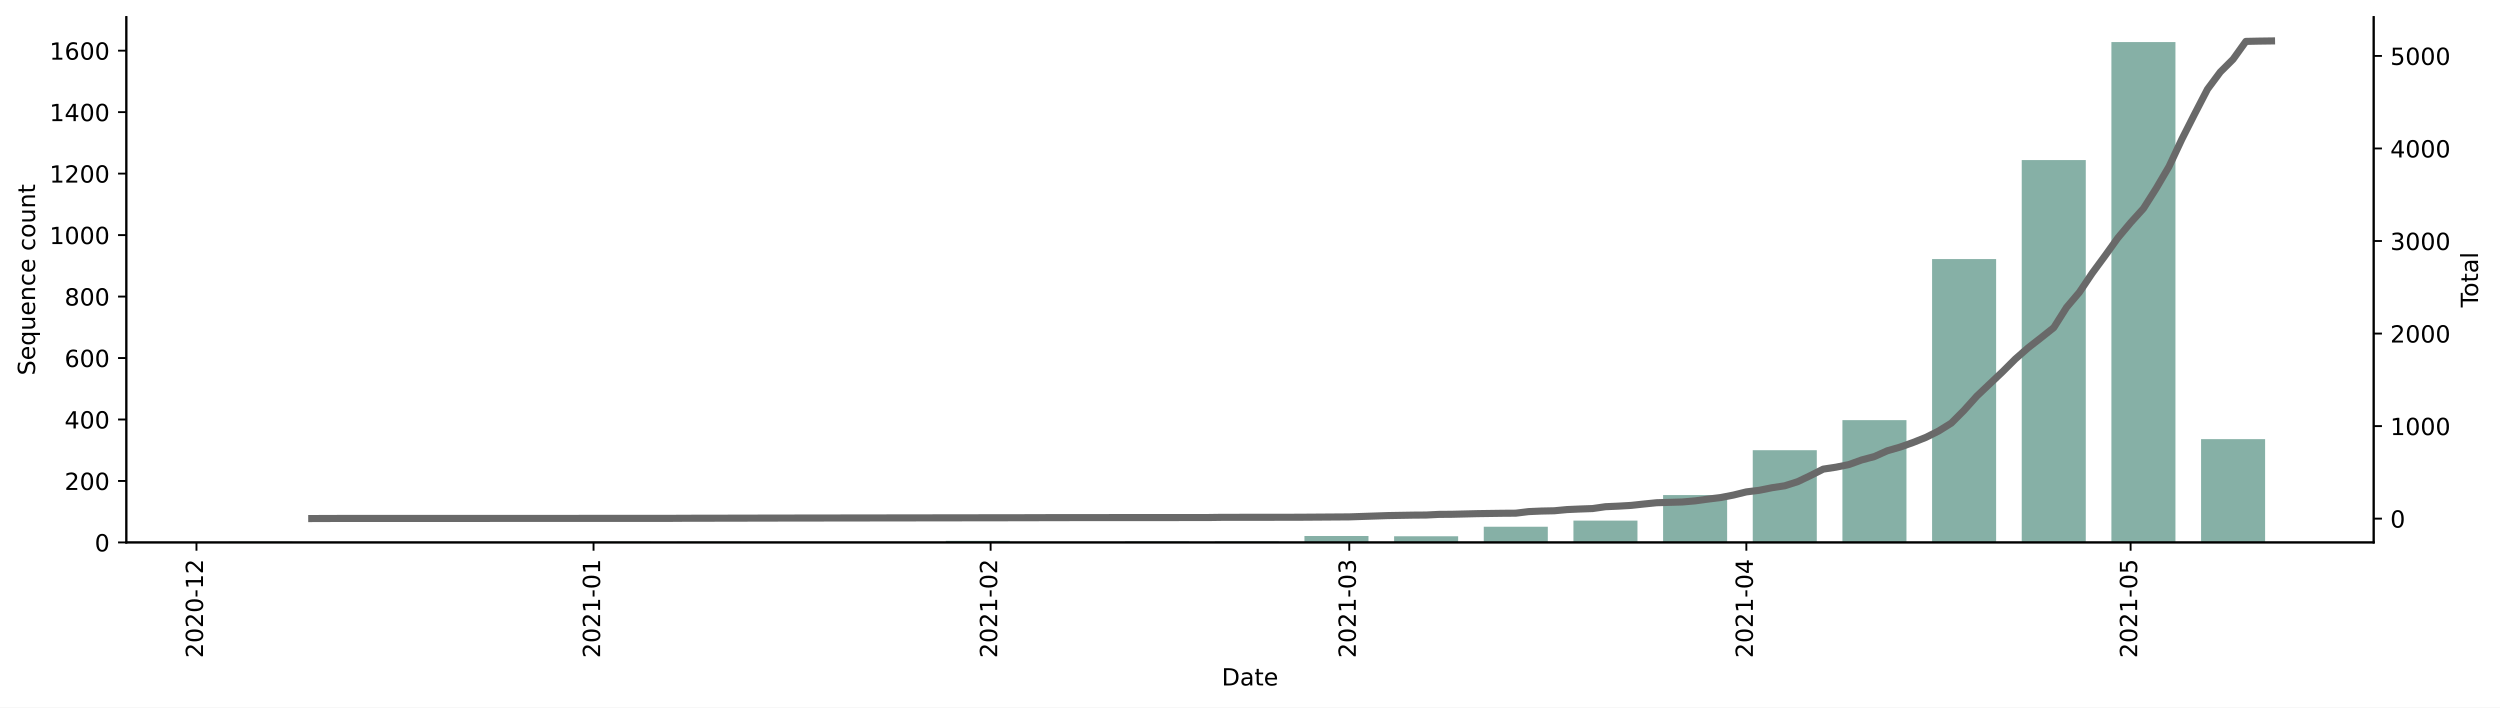
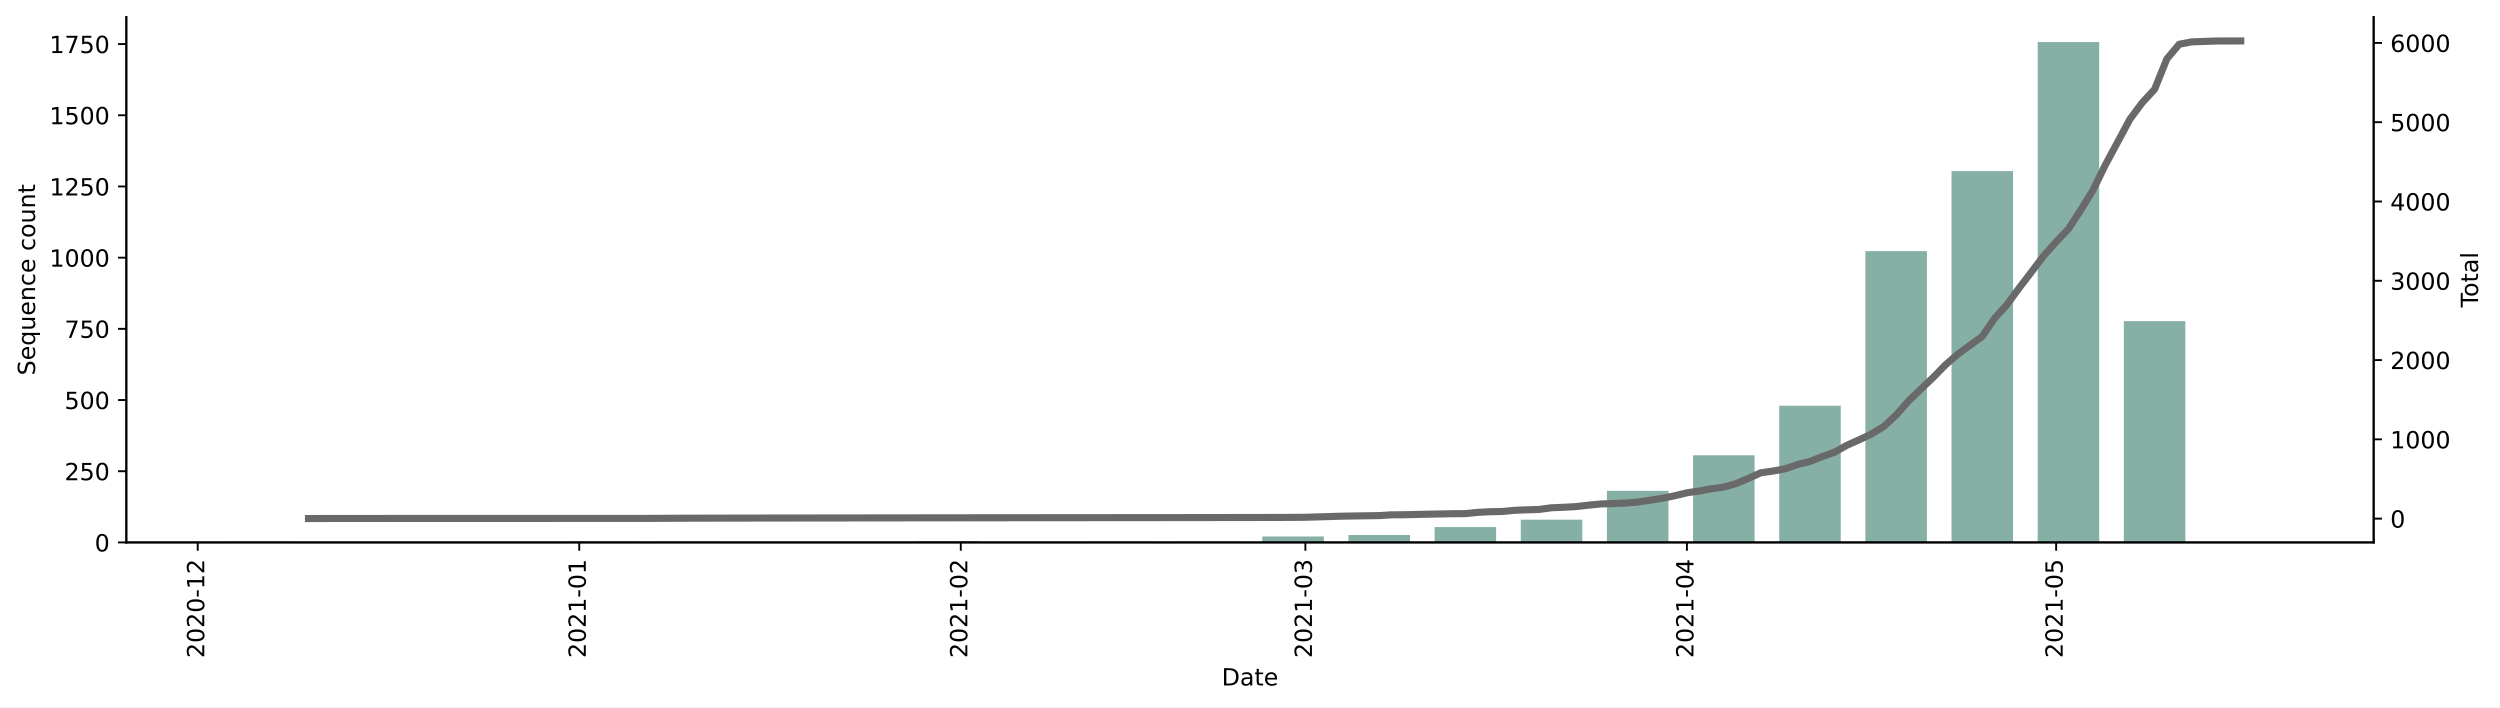
<svg xmlns="http://www.w3.org/2000/svg" xmlns:xlink="http://www.w3.org/1999/xlink" height="298.621pt" version="1.1" viewBox="0 0 1055.256 298.621" width="1055.256pt">
  <defs>
    <style type="text/css">*{stroke-linecap:butt;stroke-linejoin:round;}</style>
  </defs>
  <g id="figure_1">
    <g id="patch_1">
      <path d="M 0 298.621  L 1055.256 298.621  L 1055.256 0  L 0 0  z " style="fill:#ffffff;" />
    </g>
    <g id="axes_1">
      <g id="patch_2">
        <path d="M 53.328 228.96  L 1001.928 228.96  L 1001.928 7.2  L 53.328 7.2  z " style="fill:#ffffff;" />
      </g>
      <g id="patch_3">
-         <path clip-path="url(#pfe4eece699)" d="M 96.446 228.96  L 123.48 228.96  L 123.48 228.701  L 96.446 228.701  z " style="fill:#86b0a6;" />
+         <path clip-path="url(#p0a4988edd2)" d="M 96.446 228.96  L 122.421 228.96  L 122.421 228.72  L 96.446 228.72  z " style="fill:#86b0a6;" />
      </g>
      <g id="patch_4">
-         <path clip-path="url(#pfe4eece699)" d="M 247.833 228.96  L 274.866 228.96  L 274.866 228.701  L 247.833 228.701  z " style="fill:#86b0a6;" />
+         <path clip-path="url(#p0a4988edd2)" d="M 241.905 228.96  L 267.88 228.96  L 267.88 228.599  L 241.905 228.599  z " style="fill:#86b0a6;" />
      </g>
      <g id="patch_5">
-         <path clip-path="url(#pfe4eece699)" d="M 285.68 228.96  L 312.713 228.96  L 312.713 228.701  L 285.68 228.701  z " style="fill:#86b0a6;" />
+         <path clip-path="url(#p0a4988edd2)" d="M 278.27 228.96  L 304.245 228.96  L 304.245 228.72  L 278.27 228.72  z " style="fill:#86b0a6;" />
      </g>
      <g id="patch_6">
-         <path clip-path="url(#pfe4eece699)" d="M 399.22 228.96  L 426.253 228.96  L 426.253 228.311  L 399.22 228.311  z " style="fill:#86b0a6;" />
+         <path clip-path="url(#p0a4988edd2)" d="M 387.364 228.96  L 413.339 228.96  L 413.339 228.479  L 387.364 228.479  z " style="fill:#86b0a6;" />
      </g>
      <g id="patch_7">
-         <path clip-path="url(#pfe4eece699)" d="M 474.913 228.96  L 501.946 228.96  L 501.946 228.571  L 474.913 228.571  z " style="fill:#86b0a6;" />
+         <path clip-path="url(#p0a4988edd2)" d="M 460.094 228.96  L 486.068 228.96  L 486.068 228.72  L 460.094 228.72  z " style="fill:#86b0a6;" />
      </g>
      <g id="patch_8">
-         <path clip-path="url(#pfe4eece699)" d="M 512.76 228.96  L 539.793 228.96  L 539.793 228.571  L 512.76 228.571  z " style="fill:#86b0a6;" />
+         <path clip-path="url(#p0a4988edd2)" d="M 496.458 228.96  L 522.433 228.96  L 522.433 228.72  L 496.458 228.72  z " style="fill:#86b0a6;" />
      </g>
      <g id="patch_9">
-         <path clip-path="url(#pfe4eece699)" d="M 550.606 228.96  L 577.64 228.96  L 577.64 226.236  L 550.606 226.236  z " style="fill:#86b0a6;" />
+         <path clip-path="url(#p0a4988edd2)" d="M 532.823 228.96  L 558.798 228.96  L 558.798 226.436  L 532.823 226.436  z " style="fill:#86b0a6;" />
      </g>
      <g id="patch_10">
-         <path clip-path="url(#pfe4eece699)" d="M 588.453 228.96  L 615.486 228.96  L 615.486 226.365  L 588.453 226.365  z " style="fill:#86b0a6;" />
+         <path clip-path="url(#p0a4988edd2)" d="M 569.188 228.96  L 595.163 228.96  L 595.163 225.835  L 569.188 225.835  z " style="fill:#86b0a6;" />
      </g>
      <g id="patch_11">
-         <path clip-path="url(#pfe4eece699)" d="M 626.3 228.96  L 653.333 228.96  L 653.333 222.344  L 626.3 222.344  z " style="fill:#86b0a6;" />
+         <path clip-path="url(#p0a4988edd2)" d="M 605.553 228.96  L 631.527 228.96  L 631.527 222.469  L 605.553 222.469  z " style="fill:#86b0a6;" />
      </g>
      <g id="patch_12">
-         <path clip-path="url(#pfe4eece699)" d="M 664.147 228.96  L 691.18 228.96  L 691.18 219.749  L 664.147 219.749  z " style="fill:#86b0a6;" />
+         <path clip-path="url(#p0a4988edd2)" d="M 641.917 228.96  L 667.892 228.96  L 667.892 219.344  L 641.917 219.344  z " style="fill:#86b0a6;" />
      </g>
      <g id="patch_13">
-         <path clip-path="url(#pfe4eece699)" d="M 701.993 228.96  L 729.027 228.96  L 729.027 208.982  L 701.993 208.982  z " style="fill:#86b0a6;" />
+         <path clip-path="url(#p0a4988edd2)" d="M 678.282 228.96  L 704.257 228.96  L 704.257 207.203  L 678.282 207.203  z " style="fill:#86b0a6;" />
      </g>
      <g id="patch_14">
-         <path clip-path="url(#pfe4eece699)" d="M 739.84 228.96  L 766.873 228.96  L 766.873 190.041  L 739.84 190.041  z " style="fill:#86b0a6;" />
+         <path clip-path="url(#p0a4988edd2)" d="M 714.647 228.96  L 740.622 228.96  L 740.622 192.177  L 714.647 192.177  z " style="fill:#86b0a6;" />
      </g>
      <g id="patch_15">
-         <path clip-path="url(#pfe4eece699)" d="M 777.687 228.96  L 804.72 228.96  L 804.72 177.328  L 777.687 177.328  z " style="fill:#86b0a6;" />
+         <path clip-path="url(#p0a4988edd2)" d="M 751.011 228.96  L 776.986 228.96  L 776.986 171.262  L 751.011 171.262  z " style="fill:#86b0a6;" />
      </g>
      <g id="patch_16">
-         <path clip-path="url(#pfe4eece699)" d="M 815.533 228.96  L 842.567 228.96  L 842.567 109.349  L 815.533 109.349  z " style="fill:#86b0a6;" />
+         <path clip-path="url(#p0a4988edd2)" d="M 787.376 228.96  L 813.351 228.96  L 813.351 105.99  L 787.376 105.99  z " style="fill:#86b0a6;" />
      </g>
      <g id="patch_17">
-         <path clip-path="url(#pfe4eece699)" d="M 853.38 228.96  L 880.413 228.96  L 880.413 67.576  L 853.38 67.576  z " style="fill:#86b0a6;" />
+         <path clip-path="url(#p0a4988edd2)" d="M 823.741 228.96  L 849.716 228.96  L 849.716 72.213  L 823.741 72.213  z " style="fill:#86b0a6;" />
      </g>
      <g id="patch_18">
-         <path clip-path="url(#pfe4eece699)" d="M 891.227 228.96  L 918.26 228.96  L 918.26 17.76  L 891.227 17.76  z " style="fill:#86b0a6;" />
+         <path clip-path="url(#p0a4988edd2)" d="M 860.106 228.96  L 886.08 228.96  L 886.08 17.76  L 860.106 17.76  z " style="fill:#86b0a6;" />
      </g>
      <g id="patch_19">
-         <path clip-path="url(#pfe4eece699)" d="M 929.073 228.96  L 956.107 228.96  L 956.107 185.371  L 929.073 185.371  z " style="fill:#86b0a6;" />
+         <path clip-path="url(#p0a4988edd2)" d="M 896.47 228.96  L 922.445 228.96  L 922.445 135.561  L 896.47 135.561  z " style="fill:#86b0a6;" />
+       </g>
+       <g id="patch_20">
+         <path clip-path="url(#p0a4988edd2)" d="M 932.835 228.96  L 958.81 228.96  L 958.81 228.84  L 932.835 228.84  z " style="fill:#86b0a6;" />
      </g>
      <g id="matplotlib.axis_1">
        <g id="xtick_1">
          <g id="line2d_1">
            <defs>
-               <path d="M 0 0  L 0 3.5  " id="mdee277e7ec" style="stroke:#000000;stroke-width:0.8;" />
+               <path d="M 0 0  L 0 3.5  " id="m97c55e474d" style="stroke:#000000;stroke-width:0.8;" />
            </defs>
            <g>
-               <use style="stroke:#000000;stroke-width:0.8;" x="82.93" xlink:href="#mdee277e7ec" y="228.96" />
+               <use style="stroke:#000000;stroke-width:0.8;" x="83.459" xlink:href="#m97c55e474d" y="228.96" />
            </g>
          </g>
          <g id="text_1">
-             <g transform="translate(85.68901 277.7428)rotate(-90)scale(0.1 -0.1)">
+             <g transform="translate(86.21828 277.7428)rotate(-90)scale(0.1 -0.1)">
              <defs>
                <path d="M 19.188 8.297  L 53.609 8.297  L 53.609 0  L 7.328 0  L 7.328 8.297  Q 12.938 14.109 22.625 23.891  Q 32.328 33.688 34.812 36.531  Q 39.547 41.844 41.422 45.531  Q 43.312 49.219 43.312 52.781  Q 43.312 58.594 39.234 62.25  Q 35.156 65.922 28.609 65.922  Q 23.969 65.922 18.812 64.312  Q 13.672 62.703 7.812 59.422  L 7.812 69.391  Q 13.766 71.781 18.938 73  Q 24.125 74.219 28.422 74.219  Q 39.75 74.219 46.484 68.547  Q 53.219 62.891 53.219 53.422  Q 53.219 48.922 51.531 44.891  Q 49.859 40.875 45.406 35.406  Q 44.188 33.984 37.641 27.219  Q 31.109 20.453 19.188 8.297  z " id="DejaVuSans-50" />
                <path d="M 31.781 66.406  Q 24.172 66.406 20.328 58.906  Q 16.5 51.422 16.5 36.375  Q 16.5 21.391 20.328 13.891  Q 24.172 6.391 31.781 6.391  Q 39.453 6.391 43.281 13.891  Q 47.125 21.391 47.125 36.375  Q 47.125 51.422 43.281 58.906  Q 39.453 66.406 31.781 66.406  z M 31.781 74.219  Q 44.047 74.219 50.516 64.516  Q 56.984 54.828 56.984 36.375  Q 56.984 17.969 50.516 8.266  Q 44.047 -1.422 31.781 -1.422  Q 19.531 -1.422 13.062 8.266  Q 6.594 17.969 6.594 36.375  Q 6.594 54.828 13.062 64.516  Q 19.531 74.219 31.781 74.219  z " id="DejaVuSans-48" />
                <path d="M 4.891 31.391  L 31.203 31.391  L 31.203 23.391  L 4.891 23.391  z " id="DejaVuSans-45" />
                <path d="M 12.406 8.297  L 28.516 8.297  L 28.516 63.922  L 10.984 60.406  L 10.984 69.391  L 28.422 72.906  L 38.281 72.906  L 38.281 8.297  L 54.391 8.297  L 54.391 0  L 12.406 0  z " id="DejaVuSans-49" />
              </defs>
              <use xlink:href="#DejaVuSans-50" />
              <use x="63.623" xlink:href="#DejaVuSans-48" />
              <use x="127.246" xlink:href="#DejaVuSans-50" />
              <use x="190.869" xlink:href="#DejaVuSans-48" />
              <use x="254.492" xlink:href="#DejaVuSans-45" />
              <use x="290.576" xlink:href="#DejaVuSans-49" />
              <use x="354.199" xlink:href="#DejaVuSans-50" />
            </g>
          </g>
        </g>
        <g id="xtick_2">
          <g id="line2d_2">
            <g>
-               <use style="stroke:#000000;stroke-width:0.8;" x="250.536" xlink:href="#mdee277e7ec" y="228.96" />
+               <use style="stroke:#000000;stroke-width:0.8;" x="244.503" xlink:href="#m97c55e474d" y="228.96" />
            </g>
          </g>
          <g id="text_2">
-             <g transform="translate(253.2957 277.7428)rotate(-90)scale(0.1 -0.1)">
+             <g transform="translate(247.2621 277.7428)rotate(-90)scale(0.1 -0.1)">
              <use xlink:href="#DejaVuSans-50" />
              <use x="63.623" xlink:href="#DejaVuSans-48" />
              <use x="127.246" xlink:href="#DejaVuSans-50" />
              <use x="190.869" xlink:href="#DejaVuSans-49" />
              <use x="254.492" xlink:href="#DejaVuSans-45" />
              <use x="290.576" xlink:href="#DejaVuSans-48" />
              <use x="354.199" xlink:href="#DejaVuSans-49" />
            </g>
          </g>
        </g>
        <g id="xtick_3">
          <g id="line2d_3">
            <g>
-               <use style="stroke:#000000;stroke-width:0.8;" x="418.143" xlink:href="#mdee277e7ec" y="228.96" />
+               <use style="stroke:#000000;stroke-width:0.8;" x="405.547" xlink:href="#m97c55e474d" y="228.96" />
            </g>
          </g>
          <g id="text_3">
-             <g transform="translate(420.9025 277.7428)rotate(-90)scale(0.1 -0.1)">
+             <g transform="translate(408.3059 277.7428)rotate(-90)scale(0.1 -0.1)">
              <use xlink:href="#DejaVuSans-50" />
              <use x="63.623" xlink:href="#DejaVuSans-48" />
              <use x="127.246" xlink:href="#DejaVuSans-50" />
              <use x="190.869" xlink:href="#DejaVuSans-49" />
              <use x="254.492" xlink:href="#DejaVuSans-45" />
              <use x="290.576" xlink:href="#DejaVuSans-48" />
              <use x="354.199" xlink:href="#DejaVuSans-50" />
            </g>
          </g>
        </g>
        <g id="xtick_4">
          <g id="line2d_4">
            <g>
-               <use style="stroke:#000000;stroke-width:0.8;" x="569.53" xlink:href="#mdee277e7ec" y="228.96" />
+               <use style="stroke:#000000;stroke-width:0.8;" x="551.005" xlink:href="#m97c55e474d" y="228.96" />
            </g>
          </g>
          <g id="text_4">
-             <g transform="translate(572.2892 277.7428)rotate(-90)scale(0.1 -0.1)">
+             <g transform="translate(553.7648 277.7428)rotate(-90)scale(0.1 -0.1)">
              <defs>
                <path d="M 40.578 39.312  Q 47.656 37.797 51.625 33  Q 55.609 28.219 55.609 21.188  Q 55.609 10.406 48.188 4.484  Q 40.766 -1.422 27.094 -1.422  Q 22.516 -1.422 17.656 -0.516  Q 12.797 0.391 7.625 2.203  L 7.625 11.719  Q 11.719 9.328 16.594 8.109  Q 21.484 6.891 26.812 6.891  Q 36.078 6.891 40.938 10.547  Q 45.797 14.203 45.797 21.188  Q 45.797 27.641 41.281 31.266  Q 36.766 34.906 28.719 34.906  L 20.219 34.906  L 20.219 43.016  L 29.109 43.016  Q 36.375 43.016 40.234 45.922  Q 44.094 48.828 44.094 54.297  Q 44.094 59.906 40.109 62.906  Q 36.141 65.922 28.719 65.922  Q 24.656 65.922 20.016 65.031  Q 15.375 64.156 9.812 62.312  L 9.812 71.094  Q 15.438 72.656 20.344 73.438  Q 25.25 74.219 29.594 74.219  Q 40.828 74.219 47.359 69.109  Q 53.906 64.016 53.906 55.328  Q 53.906 49.266 50.438 45.094  Q 46.969 40.922 40.578 39.312  z " id="DejaVuSans-51" />
              </defs>
              <use xlink:href="#DejaVuSans-50" />
              <use x="63.623" xlink:href="#DejaVuSans-48" />
              <use x="127.246" xlink:href="#DejaVuSans-50" />
              <use x="190.869" xlink:href="#DejaVuSans-49" />
              <use x="254.492" xlink:href="#DejaVuSans-45" />
              <use x="290.576" xlink:href="#DejaVuSans-48" />
              <use x="354.199" xlink:href="#DejaVuSans-51" />
            </g>
          </g>
        </g>
        <g id="xtick_5">
          <g id="line2d_5">
            <g>
-               <use style="stroke:#000000;stroke-width:0.8;" x="737.137" xlink:href="#mdee277e7ec" y="228.96" />
+               <use style="stroke:#000000;stroke-width:0.8;" x="712.049" xlink:href="#m97c55e474d" y="228.96" />
            </g>
          </g>
          <g id="text_5">
-             <g transform="translate(739.8959 277.7428)rotate(-90)scale(0.1 -0.1)">
+             <g transform="translate(714.8086 277.7428)rotate(-90)scale(0.1 -0.1)">
              <defs>
                <path d="M 37.797 64.312  L 12.891 25.391  L 37.797 25.391  z M 35.203 72.906  L 47.609 72.906  L 47.609 25.391  L 58.016 25.391  L 58.016 17.188  L 47.609 17.188  L 47.609 0  L 37.797 0  L 37.797 17.188  L 4.891 17.188  L 4.891 26.703  z " id="DejaVuSans-52" />
              </defs>
              <use xlink:href="#DejaVuSans-50" />
              <use x="63.623" xlink:href="#DejaVuSans-48" />
              <use x="127.246" xlink:href="#DejaVuSans-50" />
              <use x="190.869" xlink:href="#DejaVuSans-49" />
              <use x="254.492" xlink:href="#DejaVuSans-45" />
              <use x="290.576" xlink:href="#DejaVuSans-48" />
              <use x="354.199" xlink:href="#DejaVuSans-52" />
            </g>
          </g>
        </g>
        <g id="xtick_6">
          <g id="line2d_6">
            <g>
-               <use style="stroke:#000000;stroke-width:0.8;" x="899.337" xlink:href="#mdee277e7ec" y="228.96" />
+               <use style="stroke:#000000;stroke-width:0.8;" x="867.898" xlink:href="#m97c55e474d" y="228.96" />
            </g>
          </g>
          <g id="text_6">
-             <g transform="translate(902.096 277.7428)rotate(-90)scale(0.1 -0.1)">
+             <g transform="translate(870.6575 277.7428)rotate(-90)scale(0.1 -0.1)">
              <defs>
                <path d="M 10.797 72.906  L 49.516 72.906  L 49.516 64.594  L 19.828 64.594  L 19.828 46.734  Q 21.969 47.469 24.109 47.828  Q 26.266 48.188 28.422 48.188  Q 40.625 48.188 47.75 41.5  Q 54.891 34.812 54.891 23.391  Q 54.891 11.625 47.562 5.094  Q 40.234 -1.422 26.906 -1.422  Q 22.312 -1.422 17.547 -0.641  Q 12.797 0.141 7.719 1.703  L 7.719 11.625  Q 12.109 9.234 16.797 8.062  Q 21.484 6.891 26.703 6.891  Q 35.156 6.891 40.078 11.328  Q 45.016 15.766 45.016 23.391  Q 45.016 31 40.078 35.438  Q 35.156 39.891 26.703 39.891  Q 22.75 39.891 18.812 39.016  Q 14.891 38.141 10.797 36.281  z " id="DejaVuSans-53" />
              </defs>
              <use xlink:href="#DejaVuSans-50" />
              <use x="63.623" xlink:href="#DejaVuSans-48" />
              <use x="127.246" xlink:href="#DejaVuSans-50" />
              <use x="190.869" xlink:href="#DejaVuSans-49" />
              <use x="254.492" xlink:href="#DejaVuSans-45" />
              <use x="290.576" xlink:href="#DejaVuSans-48" />
              <use x="354.199" xlink:href="#DejaVuSans-53" />
            </g>
          </g>
        </g>
        <g id="text_7">
          <g transform="translate(515.6773 289.3413)scale(0.1 -0.1)">
            <defs>
              <path d="M 19.672 64.797  L 19.672 8.109  L 31.594 8.109  Q 46.688 8.109 53.688 14.938  Q 60.688 21.781 60.688 36.531  Q 60.688 51.172 53.688 57.984  Q 46.688 64.797 31.594 64.797  z M 9.812 72.906  L 30.078 72.906  Q 51.266 72.906 61.172 64.094  Q 71.094 55.281 71.094 36.531  Q 71.094 17.672 61.125 8.828  Q 51.172 0 30.078 0  L 9.812 0  z " id="DejaVuSans-68" />
              <path d="M 34.281 27.484  Q 23.391 27.484 19.188 25  Q 14.984 22.516 14.984 16.5  Q 14.984 11.719 18.141 8.906  Q 21.297 6.109 26.703 6.109  Q 34.188 6.109 38.703 11.406  Q 43.219 16.703 43.219 25.484  L 43.219 27.484  z M 52.203 31.203  L 52.203 0  L 43.219 0  L 43.219 8.297  Q 40.141 3.328 35.547 0.953  Q 30.953 -1.422 24.312 -1.422  Q 15.922 -1.422 10.953 3.297  Q 6 8.016 6 15.922  Q 6 25.141 12.172 29.828  Q 18.359 34.516 30.609 34.516  L 43.219 34.516  L 43.219 35.406  Q 43.219 41.609 39.141 45  Q 35.062 48.391 27.688 48.391  Q 23 48.391 18.547 47.266  Q 14.109 46.141 10.016 43.891  L 10.016 52.203  Q 14.938 54.109 19.578 55.047  Q 24.219 56 28.609 56  Q 40.484 56 46.344 49.844  Q 52.203 43.703 52.203 31.203  z " id="DejaVuSans-97" />
              <path d="M 18.312 70.219  L 18.312 54.688  L 36.812 54.688  L 36.812 47.703  L 18.312 47.703  L 18.312 18.016  Q 18.312 11.328 20.141 9.422  Q 21.969 7.516 27.594 7.516  L 36.812 7.516  L 36.812 0  L 27.594 0  Q 17.188 0 13.234 3.875  Q 9.281 7.766 9.281 18.016  L 9.281 47.703  L 2.688 47.703  L 2.688 54.688  L 9.281 54.688  L 9.281 70.219  z " id="DejaVuSans-116" />
              <path d="M 56.203 29.594  L 56.203 25.203  L 14.891 25.203  Q 15.484 15.922 20.484 11.062  Q 25.484 6.203 34.422 6.203  Q 39.594 6.203 44.453 7.469  Q 49.312 8.734 54.109 11.281  L 54.109 2.781  Q 49.266 0.734 44.188 -0.344  Q 39.109 -1.422 33.891 -1.422  Q 20.797 -1.422 13.156 6.188  Q 5.516 13.812 5.516 26.812  Q 5.516 40.234 12.766 48.109  Q 20.016 56 32.328 56  Q 43.359 56 49.781 48.891  Q 56.203 41.797 56.203 29.594  z M 47.219 32.234  Q 47.125 39.594 43.094 43.984  Q 39.062 48.391 32.422 48.391  Q 24.906 48.391 20.391 44.141  Q 15.875 39.891 15.188 32.172  z " id="DejaVuSans-101" />
            </defs>
            <use xlink:href="#DejaVuSans-68" />
            <use x="77.002" xlink:href="#DejaVuSans-97" />
            <use x="138.281" xlink:href="#DejaVuSans-116" />
            <use x="177.49" xlink:href="#DejaVuSans-101" />
          </g>
        </g>
      </g>
      <g id="matplotlib.axis_2">
        <g id="ytick_1">
          <g id="line2d_7">
            <defs>
-               <path d="M 0 0  L -3.5 0  " id="m4014f35ddb" style="stroke:#000000;stroke-width:0.8;" />
+               <path d="M 0 0  L -3.5 0  " id="m4fbf215668" style="stroke:#000000;stroke-width:0.8;" />
            </defs>
            <g>
-               <use style="stroke:#000000;stroke-width:0.8;" x="53.328" xlink:href="#m4014f35ddb" y="228.96" />
+               <use style="stroke:#000000;stroke-width:0.8;" x="53.328" xlink:href="#m4fbf215668" y="228.96" />
            </g>
          </g>
          <g id="text_8">
            <g transform="translate(39.96563 232.7592)scale(0.1 -0.1)">
              <use xlink:href="#DejaVuSans-48" />
            </g>
          </g>
        </g>
        <g id="ytick_2">
          <g id="line2d_8">
            <g>
-               <use style="stroke:#000000;stroke-width:0.8;" x="53.328" xlink:href="#m4014f35ddb" y="203.014" />
+               <use style="stroke:#000000;stroke-width:0.8;" x="53.328" xlink:href="#m4fbf215668" y="198.909" />
            </g>
          </g>
          <g id="text_9">
-             <g transform="translate(27.24063 206.8133)scale(0.1 -0.1)">
-               <use xlink:href="#DejaVuSans-50" />
-               <use x="63.623" xlink:href="#DejaVuSans-48" />
+             <g transform="translate(27.24063 202.708)scale(0.1 -0.1)">
+               <use xlink:href="#DejaVuSans-50" />
+               <use x="63.623" xlink:href="#DejaVuSans-53" />
              <use x="127.246" xlink:href="#DejaVuSans-48" />
            </g>
          </g>
        </g>
        <g id="ytick_3">
          <g id="line2d_9">
            <g>
-               <use style="stroke:#000000;stroke-width:0.8;" x="53.328" xlink:href="#m4014f35ddb" y="177.068" />
+               <use style="stroke:#000000;stroke-width:0.8;" x="53.328" xlink:href="#m4fbf215668" y="168.858" />
            </g>
          </g>
          <g id="text_10">
-             <g transform="translate(27.24063 180.8673)scale(0.1 -0.1)">
-               <use xlink:href="#DejaVuSans-52" />
+             <g transform="translate(27.24063 172.6568)scale(0.1 -0.1)">
+               <use xlink:href="#DejaVuSans-53" />
              <use x="63.623" xlink:href="#DejaVuSans-48" />
              <use x="127.246" xlink:href="#DejaVuSans-48" />
            </g>
          </g>
        </g>
        <g id="ytick_4">
          <g id="line2d_10">
            <g>
-               <use style="stroke:#000000;stroke-width:0.8;" x="53.328" xlink:href="#m4014f35ddb" y="151.122" />
+               <use style="stroke:#000000;stroke-width:0.8;" x="53.328" xlink:href="#m4fbf215668" y="138.806" />
            </g>
          </g>
          <g id="text_11">
-             <g transform="translate(27.24063 154.9214)scale(0.1 -0.1)">
+             <g transform="translate(27.24063 142.6055)scale(0.1 -0.1)">
              <defs>
-                 <path d="M 33.016 40.375  Q 26.375 40.375 22.484 35.828  Q 18.609 31.297 18.609 23.391  Q 18.609 15.531 22.484 10.953  Q 26.375 6.391 33.016 6.391  Q 39.656 6.391 43.531 10.953  Q 47.406 15.531 47.406 23.391  Q 47.406 31.297 43.531 35.828  Q 39.656 40.375 33.016 40.375  z M 52.594 71.297  L 52.594 62.312  Q 48.875 64.062 45.094 64.984  Q 41.312 65.922 37.594 65.922  Q 27.828 65.922 22.672 59.328  Q 17.531 52.734 16.797 39.406  Q 19.672 43.656 24.016 45.922  Q 28.375 48.188 33.594 48.188  Q 44.578 48.188 50.953 41.516  Q 57.328 34.859 57.328 23.391  Q 57.328 12.156 50.688 5.359  Q 44.047 -1.422 33.016 -1.422  Q 20.359 -1.422 13.672 8.266  Q 6.984 17.969 6.984 36.375  Q 6.984 53.656 15.188 63.938  Q 23.391 74.219 37.203 74.219  Q 40.922 74.219 44.703 73.484  Q 48.484 72.75 52.594 71.297  z " id="DejaVuSans-54" />
+                 <path d="M 8.203 72.906  L 55.078 72.906  L 55.078 68.703  L 28.609 0  L 18.312 0  L 43.219 64.594  L 8.203 64.594  z " id="DejaVuSans-55" />
              </defs>
-               <use xlink:href="#DejaVuSans-54" />
-               <use x="63.623" xlink:href="#DejaVuSans-48" />
+               <use xlink:href="#DejaVuSans-55" />
+               <use x="63.623" xlink:href="#DejaVuSans-53" />
              <use x="127.246" xlink:href="#DejaVuSans-48" />
            </g>
          </g>
        </g>
        <g id="ytick_5">
          <g id="line2d_11">
            <g>
-               <use style="stroke:#000000;stroke-width:0.8;" x="53.328" xlink:href="#m4014f35ddb" y="125.176" />
+               <use style="stroke:#000000;stroke-width:0.8;" x="53.328" xlink:href="#m4fbf215668" y="108.755" />
            </g>
          </g>
          <g id="text_12">
-             <g transform="translate(27.24063 128.9754)scale(0.1 -0.1)">
-               <defs>
-                 <path d="M 31.781 34.625  Q 24.75 34.625 20.719 30.859  Q 16.703 27.094 16.703 20.516  Q 16.703 13.922 20.719 10.156  Q 24.75 6.391 31.781 6.391  Q 38.812 6.391 42.859 10.172  Q 46.922 13.969 46.922 20.516  Q 46.922 27.094 42.891 30.859  Q 38.875 34.625 31.781 34.625  z M 21.922 38.812  Q 15.578 40.375 12.031 44.719  Q 8.5 49.078 8.5 55.328  Q 8.5 64.062 14.719 69.141  Q 20.953 74.219 31.781 74.219  Q 42.672 74.219 48.875 69.141  Q 55.078 64.062 55.078 55.328  Q 55.078 49.078 51.531 44.719  Q 48 40.375 41.703 38.812  Q 48.828 37.156 52.797 32.312  Q 56.781 27.484 56.781 20.516  Q 56.781 9.906 50.312 4.234  Q 43.844 -1.422 31.781 -1.422  Q 19.734 -1.422 13.25 4.234  Q 6.781 9.906 6.781 20.516  Q 6.781 27.484 10.781 32.312  Q 14.797 37.156 21.922 38.812  z M 18.312 54.391  Q 18.312 48.734 21.844 45.562  Q 25.391 42.391 31.781 42.391  Q 38.141 42.391 41.719 45.562  Q 45.312 48.734 45.312 54.391  Q 45.312 60.062 41.719 63.234  Q 38.141 66.406 31.781 66.406  Q 25.391 66.406 21.844 63.234  Q 18.312 60.062 18.312 54.391  z " id="DejaVuSans-56" />
-               </defs>
-               <use xlink:href="#DejaVuSans-56" />
-               <use x="63.623" xlink:href="#DejaVuSans-48" />
-               <use x="127.246" xlink:href="#DejaVuSans-48" />
+             <g transform="translate(20.87813 112.5543)scale(0.1 -0.1)">
+               <use xlink:href="#DejaVuSans-49" />
+               <use x="63.623" xlink:href="#DejaVuSans-48" />
+               <use x="127.246" xlink:href="#DejaVuSans-48" />
+               <use x="190.869" xlink:href="#DejaVuSans-48" />
            </g>
          </g>
        </g>
        <g id="ytick_6">
          <g id="line2d_12">
            <g>
-               <use style="stroke:#000000;stroke-width:0.8;" x="53.328" xlink:href="#m4014f35ddb" y="99.23" />
+               <use style="stroke:#000000;stroke-width:0.8;" x="53.328" xlink:href="#m4fbf215668" y="78.704" />
            </g>
          </g>
          <g id="text_13">
-             <g transform="translate(20.87813 103.0295)scale(0.1 -0.1)">
+             <g transform="translate(20.87813 82.5031)scale(0.1 -0.1)">
              <use xlink:href="#DejaVuSans-49" />
-               <use x="63.623" xlink:href="#DejaVuSans-48" />
-               <use x="127.246" xlink:href="#DejaVuSans-48" />
+               <use x="63.623" xlink:href="#DejaVuSans-50" />
+               <use x="127.246" xlink:href="#DejaVuSans-53" />
              <use x="190.869" xlink:href="#DejaVuSans-48" />
            </g>
          </g>
        </g>
        <g id="ytick_7">
          <g id="line2d_13">
            <g>
-               <use style="stroke:#000000;stroke-width:0.8;" x="53.328" xlink:href="#m4014f35ddb" y="73.284" />
+               <use style="stroke:#000000;stroke-width:0.8;" x="53.328" xlink:href="#m4fbf215668" y="48.653" />
            </g>
          </g>
          <g id="text_14">
-             <g transform="translate(20.87813 77.08354)scale(0.1 -0.1)">
+             <g transform="translate(20.87813 52.45188)scale(0.1 -0.1)">
              <use xlink:href="#DejaVuSans-49" />
-               <use x="63.623" xlink:href="#DejaVuSans-50" />
+               <use x="63.623" xlink:href="#DejaVuSans-53" />
              <use x="127.246" xlink:href="#DejaVuSans-48" />
              <use x="190.869" xlink:href="#DejaVuSans-48" />
            </g>
          </g>
        </g>
        <g id="ytick_8">
          <g id="line2d_14">
            <g>
-               <use style="stroke:#000000;stroke-width:0.8;" x="53.328" xlink:href="#m4014f35ddb" y="47.338" />
+               <use style="stroke:#000000;stroke-width:0.8;" x="53.328" xlink:href="#m4fbf215668" y="18.601" />
            </g>
          </g>
          <g id="text_15">
-             <g transform="translate(20.87813 51.1376)scale(0.1 -0.1)">
+             <g transform="translate(20.87813 22.40065)scale(0.1 -0.1)">
              <use xlink:href="#DejaVuSans-49" />
-               <use x="63.623" xlink:href="#DejaVuSans-52" />
-               <use x="127.246" xlink:href="#DejaVuSans-48" />
-               <use x="190.869" xlink:href="#DejaVuSans-48" />
-             </g>
-           </g>
-         </g>
-         <g id="ytick_9">
-           <g id="line2d_15">
-             <g>
-               <use style="stroke:#000000;stroke-width:0.8;" x="53.328" xlink:href="#m4014f35ddb" y="21.392" />
-             </g>
-           </g>
-           <g id="text_16">
-             <g transform="translate(20.87813 25.19165)scale(0.1 -0.1)">
-               <use xlink:href="#DejaVuSans-49" />
-               <use x="63.623" xlink:href="#DejaVuSans-54" />
-               <use x="127.246" xlink:href="#DejaVuSans-48" />
-               <use x="190.869" xlink:href="#DejaVuSans-48" />
-             </g>
-           </g>
-         </g>
-         <g id="text_17">
+               <use x="63.623" xlink:href="#DejaVuSans-55" />
+               <use x="127.246" xlink:href="#DejaVuSans-53" />
+               <use x="190.869" xlink:href="#DejaVuSans-48" />
+             </g>
+           </g>
+         </g>
+         <g id="text_16">
          <g transform="translate(14.79844 158.4402)rotate(-90)scale(0.1 -0.1)">
            <defs>
              <path d="M 53.516 70.516  L 53.516 60.891  Q 47.906 63.578 42.922 64.891  Q 37.938 66.219 33.297 66.219  Q 25.25 66.219 20.875 63.094  Q 16.5 59.969 16.5 54.203  Q 16.5 49.359 19.406 46.891  Q 22.312 44.438 30.422 42.922  L 36.375 41.703  Q 47.406 39.594 52.656 34.297  Q 57.906 29 57.906 20.125  Q 57.906 9.516 50.797 4.047  Q 43.703 -1.422 29.984 -1.422  Q 24.812 -1.422 18.969 -0.25  Q 13.141 0.922 6.891 3.219  L 6.891 13.375  Q 12.891 10.016 18.656 8.297  Q 24.422 6.594 29.984 6.594  Q 38.422 6.594 43.016 9.906  Q 47.609 13.234 47.609 19.391  Q 47.609 24.75 44.312 27.781  Q 41.016 30.812 33.5 32.328  L 27.484 33.5  Q 16.453 35.688 11.516 40.375  Q 6.594 45.062 6.594 53.422  Q 6.594 63.094 13.406 68.656  Q 20.219 74.219 32.172 74.219  Q 37.312 74.219 42.625 73.281  Q 47.953 72.359 53.516 70.516  z " id="DejaVuSans-83" />
              <path d="M 14.797 27.297  Q 14.797 17.391 18.875 11.75  Q 22.953 6.109 30.078 6.109  Q 37.203 6.109 41.297 11.75  Q 45.406 17.391 45.406 27.297  Q 45.406 37.203 41.297 42.844  Q 37.203 48.484 30.078 48.484  Q 22.953 48.484 18.875 42.844  Q 14.797 37.203 14.797 27.297  z M 45.406 8.203  Q 42.578 3.328 38.25 0.953  Q 33.938 -1.422 27.875 -1.422  Q 17.969 -1.422 11.734 6.484  Q 5.516 14.406 5.516 27.297  Q 5.516 40.188 11.734 48.094  Q 17.969 56 27.875 56  Q 33.938 56 38.25 53.625  Q 42.578 51.266 45.406 46.391  L 45.406 54.688  L 54.391 54.688  L 54.391 -20.797  L 45.406 -20.797  z " id="DejaVuSans-113" />
              <path d="M 8.5 21.578  L 8.5 54.688  L 17.484 54.688  L 17.484 21.922  Q 17.484 14.156 20.5 10.266  Q 23.531 6.391 29.594 6.391  Q 36.859 6.391 41.078 11.031  Q 45.312 15.672 45.312 23.688  L 45.312 54.688  L 54.297 54.688  L 54.297 0  L 45.312 0  L 45.312 8.406  Q 42.047 3.422 37.719 1  Q 33.406 -1.422 27.688 -1.422  Q 18.266 -1.422 13.375 4.438  Q 8.5 10.297 8.5 21.578  z M 31.109 56  z " id="DejaVuSans-117" />
              <path d="M 54.891 33.016  L 54.891 0  L 45.906 0  L 45.906 32.719  Q 45.906 40.484 42.875 44.328  Q 39.844 48.188 33.797 48.188  Q 26.516 48.188 22.312 43.547  Q 18.109 38.922 18.109 30.906  L 18.109 0  L 9.078 0  L 9.078 54.688  L 18.109 54.688  L 18.109 46.188  Q 21.344 51.125 25.703 53.562  Q 30.078 56 35.797 56  Q 45.219 56 50.047 50.172  Q 54.891 44.344 54.891 33.016  z " id="DejaVuSans-110" />
              <path d="M 48.781 52.594  L 48.781 44.188  Q 44.969 46.297 41.141 47.344  Q 37.312 48.391 33.406 48.391  Q 24.656 48.391 19.812 42.844  Q 14.984 37.312 14.984 27.297  Q 14.984 17.281 19.812 11.734  Q 24.656 6.203 33.406 6.203  Q 37.312 6.203 41.141 7.25  Q 44.969 8.297 48.781 10.406  L 48.781 2.094  Q 45.016 0.344 40.984 -0.531  Q 36.969 -1.422 32.422 -1.422  Q 20.062 -1.422 12.781 6.344  Q 5.516 14.109 5.516 27.297  Q 5.516 40.672 12.859 48.328  Q 20.219 56 33.016 56  Q 37.156 56 41.109 55.141  Q 45.062 54.297 48.781 52.594  z " id="DejaVuSans-99" />
              <path id="DejaVuSans-32" />
              <path d="M 30.609 48.391  Q 23.391 48.391 19.188 42.75  Q 14.984 37.109 14.984 27.297  Q 14.984 17.484 19.156 11.844  Q 23.344 6.203 30.609 6.203  Q 37.797 6.203 41.984 11.859  Q 46.188 17.531 46.188 27.297  Q 46.188 37.016 41.984 42.703  Q 37.797 48.391 30.609 48.391  z M 30.609 56  Q 42.328 56 49.016 48.375  Q 55.719 40.766 55.719 27.297  Q 55.719 13.875 49.016 6.219  Q 42.328 -1.422 30.609 -1.422  Q 18.844 -1.422 12.172 6.219  Q 5.516 13.875 5.516 27.297  Q 5.516 40.766 12.172 48.375  Q 18.844 56 30.609 56  z " id="DejaVuSans-111" />
            </defs>
            <use xlink:href="#DejaVuSans-83" />
            <use x="63.477" xlink:href="#DejaVuSans-101" />
            <use x="125" xlink:href="#DejaVuSans-113" />
            <use x="188.477" xlink:href="#DejaVuSans-117" />
            <use x="251.855" xlink:href="#DejaVuSans-101" />
            <use x="313.379" xlink:href="#DejaVuSans-110" />
            <use x="376.758" xlink:href="#DejaVuSans-99" />
            <use x="431.738" xlink:href="#DejaVuSans-101" />
            <use x="493.262" xlink:href="#DejaVuSans-32" />
            <use x="525.049" xlink:href="#DejaVuSans-99" />
            <use x="580.029" xlink:href="#DejaVuSans-111" />
            <use x="641.211" xlink:href="#DejaVuSans-117" />
            <use x="704.59" xlink:href="#DejaVuSans-110" />
            <use x="767.969" xlink:href="#DejaVuSans-116" />
          </g>
        </g>
      </g>
-       <g id="patch_20">
+       <g id="patch_21">
        <path d="M 53.328 228.96  L 53.328 7.2  " style="fill:none;stroke:#000000;stroke-linecap:square;stroke-linejoin:miter;stroke-width:0.8;" />
      </g>
-       <g id="patch_21">
+       <g id="patch_22">
        <path d="M 1001.928 228.96  L 1001.928 7.2  " style="fill:none;stroke:#000000;stroke-linecap:square;stroke-linejoin:miter;stroke-width:0.8;" />
      </g>
-       <g id="patch_22">
+       <g id="patch_23">
        <path d="M 53.328 228.96  L 1001.928 228.96  " style="fill:none;stroke:#000000;stroke-linecap:square;stroke-linejoin:miter;stroke-width:0.8;" />
      </g>
    </g>
    <g id="axes_2">
      <g id="matplotlib.axis_3">
+         <g id="ytick_9">
+           <g id="line2d_15">
+             <defs>
+               <path d="M 0 0  L 3.5 0  " id="mba971d2775" style="stroke:#000000;stroke-width:0.8;" />
+             </defs>
+             <g>
+               <use style="stroke:#000000;stroke-width:0.8;" x="1001.928" xlink:href="#mba971d2775" y="218.913" />
+             </g>
+           </g>
+           <g id="text_17">
+             <g transform="translate(1008.928 222.7127)scale(0.1 -0.1)">
+               <use xlink:href="#DejaVuSans-48" />
+             </g>
+           </g>
+         </g>
        <g id="ytick_10">
          <g id="line2d_16">
-             <defs>
-               <path d="M 0 0  L 3.5 0  " id="m139c095762" style="stroke:#000000;stroke-width:0.8;" />
-             </defs>
-             <g>
-               <use style="stroke:#000000;stroke-width:0.8;" x="1001.928" xlink:href="#m139c095762" y="218.919" />
+             <g>
+               <use style="stroke:#000000;stroke-width:0.8;" x="1001.928" xlink:href="#mba971d2775" y="185.447" />
            </g>
          </g>
          <g id="text_18">
-             <g transform="translate(1008.928 222.7183)scale(0.1 -0.1)">
-               <use xlink:href="#DejaVuSans-48" />
+             <g transform="translate(1008.928 189.2465)scale(0.1 -0.1)">
+               <use xlink:href="#DejaVuSans-49" />
+               <use x="63.623" xlink:href="#DejaVuSans-48" />
+               <use x="127.246" xlink:href="#DejaVuSans-48" />
+               <use x="190.869" xlink:href="#DejaVuSans-48" />
            </g>
          </g>
        </g>
        <g id="ytick_11">
          <g id="line2d_17">
            <g>
-               <use style="stroke:#000000;stroke-width:0.8;" x="1001.928" xlink:href="#m139c095762" y="179.857" />
+               <use style="stroke:#000000;stroke-width:0.8;" x="1001.928" xlink:href="#mba971d2775" y="151.981" />
            </g>
          </g>
          <g id="text_19">
-             <g transform="translate(1008.928 183.6561)scale(0.1 -0.1)">
-               <use xlink:href="#DejaVuSans-49" />
+             <g transform="translate(1008.928 155.7804)scale(0.1 -0.1)">
+               <use xlink:href="#DejaVuSans-50" />
              <use x="63.623" xlink:href="#DejaVuSans-48" />
              <use x="127.246" xlink:href="#DejaVuSans-48" />
              <use x="190.869" xlink:href="#DejaVuSans-48" />
            </g>
          </g>
        </g>
        <g id="ytick_12">
          <g id="line2d_18">
            <g>
-               <use style="stroke:#000000;stroke-width:0.8;" x="1001.928" xlink:href="#m139c095762" y="140.795" />
+               <use style="stroke:#000000;stroke-width:0.8;" x="1001.928" xlink:href="#mba971d2775" y="118.515" />
            </g>
          </g>
          <g id="text_20">
-             <g transform="translate(1008.928 144.5939)scale(0.1 -0.1)">
-               <use xlink:href="#DejaVuSans-50" />
+             <g transform="translate(1008.928 122.3143)scale(0.1 -0.1)">
+               <use xlink:href="#DejaVuSans-51" />
              <use x="63.623" xlink:href="#DejaVuSans-48" />
              <use x="127.246" xlink:href="#DejaVuSans-48" />
              <use x="190.869" xlink:href="#DejaVuSans-48" />
            </g>
          </g>
        </g>
        <g id="ytick_13">
          <g id="line2d_19">
            <g>
-               <use style="stroke:#000000;stroke-width:0.8;" x="1001.928" xlink:href="#m139c095762" y="101.732" />
+               <use style="stroke:#000000;stroke-width:0.8;" x="1001.928" xlink:href="#mba971d2775" y="85.049" />
            </g>
          </g>
          <g id="text_21">
-             <g transform="translate(1008.928 105.5317)scale(0.1 -0.1)">
-               <use xlink:href="#DejaVuSans-51" />
+             <g transform="translate(1008.928 88.84814)scale(0.1 -0.1)">
+               <use xlink:href="#DejaVuSans-52" />
              <use x="63.623" xlink:href="#DejaVuSans-48" />
              <use x="127.246" xlink:href="#DejaVuSans-48" />
              <use x="190.869" xlink:href="#DejaVuSans-48" />
            </g>
          </g>
        </g>
        <g id="ytick_14">
          <g id="line2d_20">
            <g>
-               <use style="stroke:#000000;stroke-width:0.8;" x="1001.928" xlink:href="#m139c095762" y="62.67" />
+               <use style="stroke:#000000;stroke-width:0.8;" x="1001.928" xlink:href="#mba971d2775" y="51.583" />
            </g>
          </g>
          <g id="text_22">
-             <g transform="translate(1008.928 66.46949)scale(0.1 -0.1)">
-               <use xlink:href="#DejaVuSans-52" />
+             <g transform="translate(1008.928 55.38201)scale(0.1 -0.1)">
+               <use xlink:href="#DejaVuSans-53" />
              <use x="63.623" xlink:href="#DejaVuSans-48" />
              <use x="127.246" xlink:href="#DejaVuSans-48" />
              <use x="190.869" xlink:href="#DejaVuSans-48" />
            </g>
          </g>
        </g>
        <g id="ytick_15">
          <g id="line2d_21">
            <g>
-               <use style="stroke:#000000;stroke-width:0.8;" x="1001.928" xlink:href="#m139c095762" y="23.608" />
+               <use style="stroke:#000000;stroke-width:0.8;" x="1001.928" xlink:href="#mba971d2775" y="18.117" />
            </g>
          </g>
          <g id="text_23">
-             <g transform="translate(1008.928 27.4073)scale(0.1 -0.1)">
-               <use xlink:href="#DejaVuSans-53" />
+             <g transform="translate(1008.928 21.91587)scale(0.1 -0.1)">
+               <defs>
+                 <path d="M 33.016 40.375  Q 26.375 40.375 22.484 35.828  Q 18.609 31.297 18.609 23.391  Q 18.609 15.531 22.484 10.953  Q 26.375 6.391 33.016 6.391  Q 39.656 6.391 43.531 10.953  Q 47.406 15.531 47.406 23.391  Q 47.406 31.297 43.531 35.828  Q 39.656 40.375 33.016 40.375  z M 52.594 71.297  L 52.594 62.312  Q 48.875 64.062 45.094 64.984  Q 41.312 65.922 37.594 65.922  Q 27.828 65.922 22.672 59.328  Q 17.531 52.734 16.797 39.406  Q 19.672 43.656 24.016 45.922  Q 28.375 48.188 33.594 48.188  Q 44.578 48.188 50.953 41.516  Q 57.328 34.859 57.328 23.391  Q 57.328 12.156 50.688 5.359  Q 44.047 -1.422 33.016 -1.422  Q 20.359 -1.422 13.672 8.266  Q 6.984 17.969 6.984 36.375  Q 6.984 53.656 15.188 63.938  Q 23.391 74.219 37.203 74.219  Q 40.922 74.219 44.703 73.484  Q 48.484 72.75 52.594 71.297  z " id="DejaVuSans-54" />
+               </defs>
+               <use xlink:href="#DejaVuSans-54" />
              <use x="63.623" xlink:href="#DejaVuSans-48" />
              <use x="127.246" xlink:href="#DejaVuSans-48" />
              <use x="190.869" xlink:href="#DejaVuSans-48" />
            </g>
          </g>
        </g>
        <g id="text_24">
          <g transform="translate(1045.977 129.7566)rotate(-90)scale(0.1 -0.1)">
            <defs>
              <path d="M -0.297 72.906  L 61.375 72.906  L 61.375 64.594  L 35.5 64.594  L 35.5 0  L 25.594 0  L 25.594 64.594  L -0.297 64.594  z " id="DejaVuSans-84" />
              <path d="M 9.422 75.984  L 18.406 75.984  L 18.406 0  L 9.422 0  z " id="DejaVuSans-108" />
            </defs>
            <use xlink:href="#DejaVuSans-84" />
            <use x="44.084" xlink:href="#DejaVuSans-111" />
            <use x="105.266" xlink:href="#DejaVuSans-116" />
            <use x="144.475" xlink:href="#DejaVuSans-97" />
            <use x="205.754" xlink:href="#DejaVuSans-108" />
          </g>
        </g>
      </g>
      <g id="line2d_22">
-         <path clip-path="url(#pfe4eece699)" d="M 131.59 218.88  L 142.403 218.841  L 282.976 218.802  L 288.383 218.763  L 310.01 218.724  L 326.23 218.685  L 434.363 218.528  L 445.176 218.489  L 510.056 218.45  L 515.463 218.372  L 547.903 218.333  L 558.716 218.255  L 564.123 218.216  L 569.53 218.177  L 585.75 217.63  L 596.563 217.435  L 601.97 217.396  L 607.376 217.122  L 612.783 217.083  L 623.596 216.81  L 629.003 216.732  L 634.41 216.653  L 639.816 216.614  L 645.223 215.95  L 650.63 215.716  L 656.037 215.599  L 661.443 215.091  L 666.85 214.857  L 672.257 214.661  L 677.663 213.88  L 683.07 213.646  L 688.477 213.333  L 693.883 212.747  L 699.29 212.2  L 704.697 212.044  L 710.103 211.888  L 715.51 211.419  L 720.917 210.677  L 726.323 210.013  L 731.73 208.958  L 737.137 207.63  L 742.543 206.966  L 747.95 205.872  L 753.357 205.052  L 758.763 203.333  L 764.17 200.755  L 769.577 198.021  L 774.983 197.2  L 780.39 196.107  L 785.797 194.154  L 791.203 192.708  L 796.61 190.286  L 802.017 188.724  L 807.423 186.81  L 812.83 184.662  L 818.237 181.966  L 823.643 178.607  L 829.05 173.177  L 834.457 167.162  L 839.863 162.045  L 845.27 156.927  L 850.677 151.537  L 856.083 146.81  L 861.49 142.592  L 866.897 138.295  L 872.303 129.74  L 877.71 123.373  L 883.117 115.326  L 888.523 107.982  L 893.93 100.443  L 899.337 93.998  L 904.743 88.022  L 910.15 79.506  L 915.557 70.287  L 920.963 58.764  L 926.37 48.1  L 931.777 37.67  L 937.183 30.405  L 942.59 25.014  L 947.997 17.475  L 953.403 17.358  L 958.81 17.28  " style="fill:none;stroke:#696969;stroke-linecap:square;stroke-width:3;" />
-       </g>
-       <g id="patch_23">
+         <path clip-path="url(#p0a4988edd2)" d="M 130.214 218.88  L 140.603 218.847  L 275.672 218.813  L 280.867 218.78  L 286.062 218.746  L 301.647 218.713  L 317.232 218.679  L 421.131 218.545  L 499.056 218.478  L 540.616 218.411  L 545.81 218.378  L 551.005 218.345  L 566.59 217.876  L 576.98 217.709  L 582.175 217.642  L 587.37 217.307  L 592.565 217.274  L 602.955 217.039  L 608.15 216.939  L 613.345 216.839  L 618.54 216.805  L 623.735 216.27  L 628.93 216.002  L 634.125 215.902  L 639.32 215.4  L 644.515 215.199  L 649.71 215.031  L 654.905 214.329  L 660.1 214.128  L 665.295 213.827  L 670.49 213.224  L 675.685 212.722  L 680.879 212.555  L 686.074 212.354  L 691.269 211.919  L 696.464 211.149  L 701.659 210.313  L 706.854 209.275  L 712.049 208.004  L 717.244 207.267  L 722.439 206.297  L 727.634 205.594  L 732.829 204.121  L 738.024 201.913  L 743.219 199.57  L 748.414 198.834  L 753.609 197.863  L 758.804 196.056  L 763.999 194.784  L 769.194 192.709  L 774.389 190.869  L 779.584 187.957  L 784.779 185.615  L 789.974 183.172  L 795.169 179.992  L 800.364 175.207  L 805.559 169.283  L 810.754 164.297  L 815.948 159.377  L 821.143 154.056  L 826.338 149.538  L 831.533 145.756  L 836.728 141.975  L 841.923 134.345  L 847.118 128.622  L 852.313 121.527  L 857.508 114.767  L 862.703 107.906  L 867.898 102.117  L 873.093 96.628  L 878.288 88.663  L 883.483 80.23  L 888.678 69.588  L 893.873 59.949  L 899.068 50.278  L 904.263 43.317  L 909.458 37.694  L 914.653 24.843  L 919.848 18.686  L 925.043 17.682  L 935.433 17.313  L 945.823 17.28  " style="fill:none;stroke:#696969;stroke-linecap:square;stroke-width:3;" />
+       </g>
+       <g id="patch_24">
        <path d="M 53.328 228.96  L 53.328 7.2  " style="fill:none;stroke:#000000;stroke-linecap:square;stroke-linejoin:miter;stroke-width:0.8;" />
      </g>
-       <g id="patch_24">
+       <g id="patch_25">
        <path d="M 1001.928 228.96  L 1001.928 7.2  " style="fill:none;stroke:#000000;stroke-linecap:square;stroke-linejoin:miter;stroke-width:0.8;" />
      </g>
-       <g id="patch_25">
+       <g id="patch_26">
        <path d="M 53.328 228.96  L 1001.928 228.96  " style="fill:none;stroke:#000000;stroke-linecap:square;stroke-linejoin:miter;stroke-width:0.8;" />
      </g>
    </g>
  </g>
  <defs>
-     <clipPath id="pfe4eece699">
+     <clipPath id="p0a4988edd2">
      <rect height="221.76" width="948.6" x="53.328" y="7.2" />
    </clipPath>
  </defs>
</svg>
